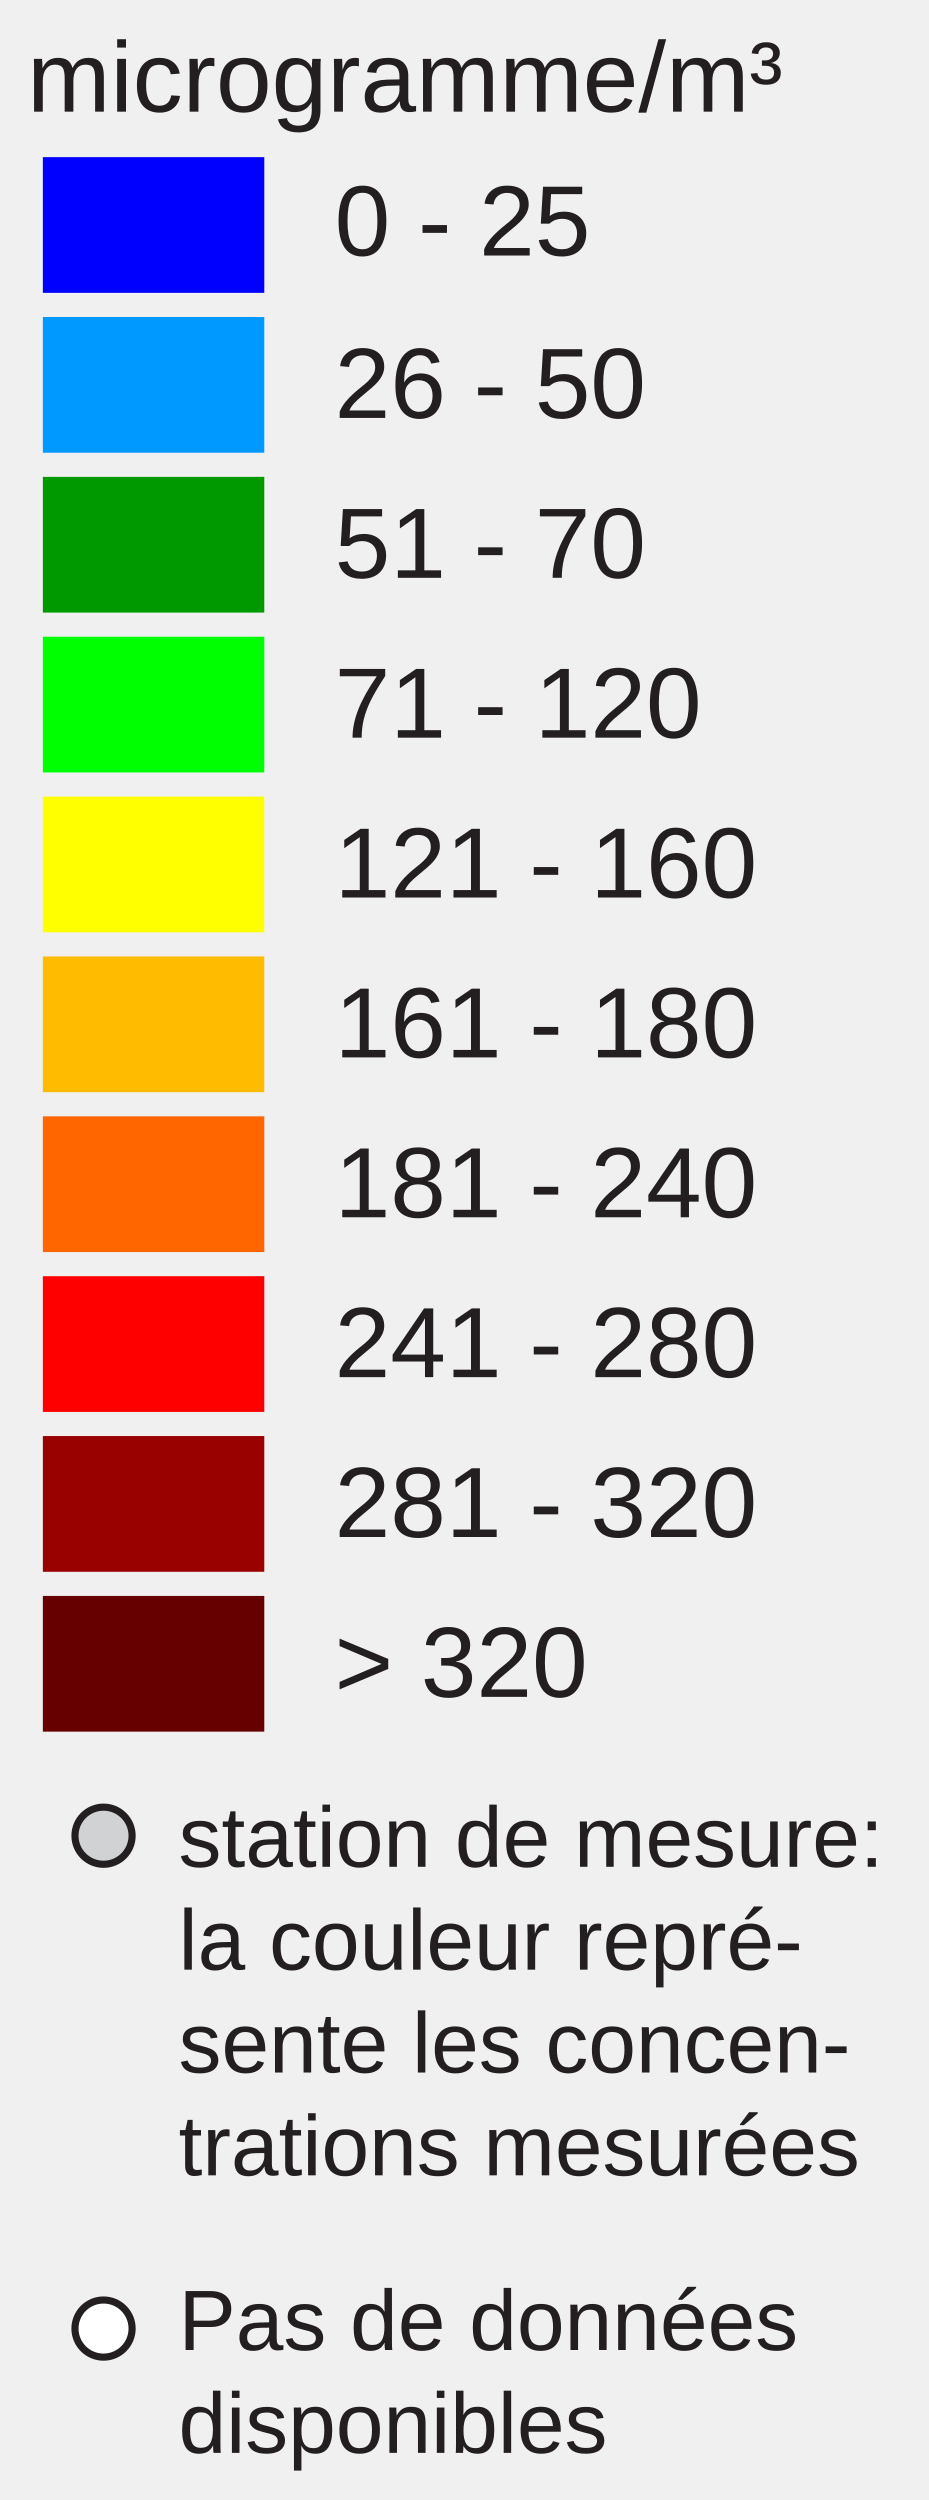
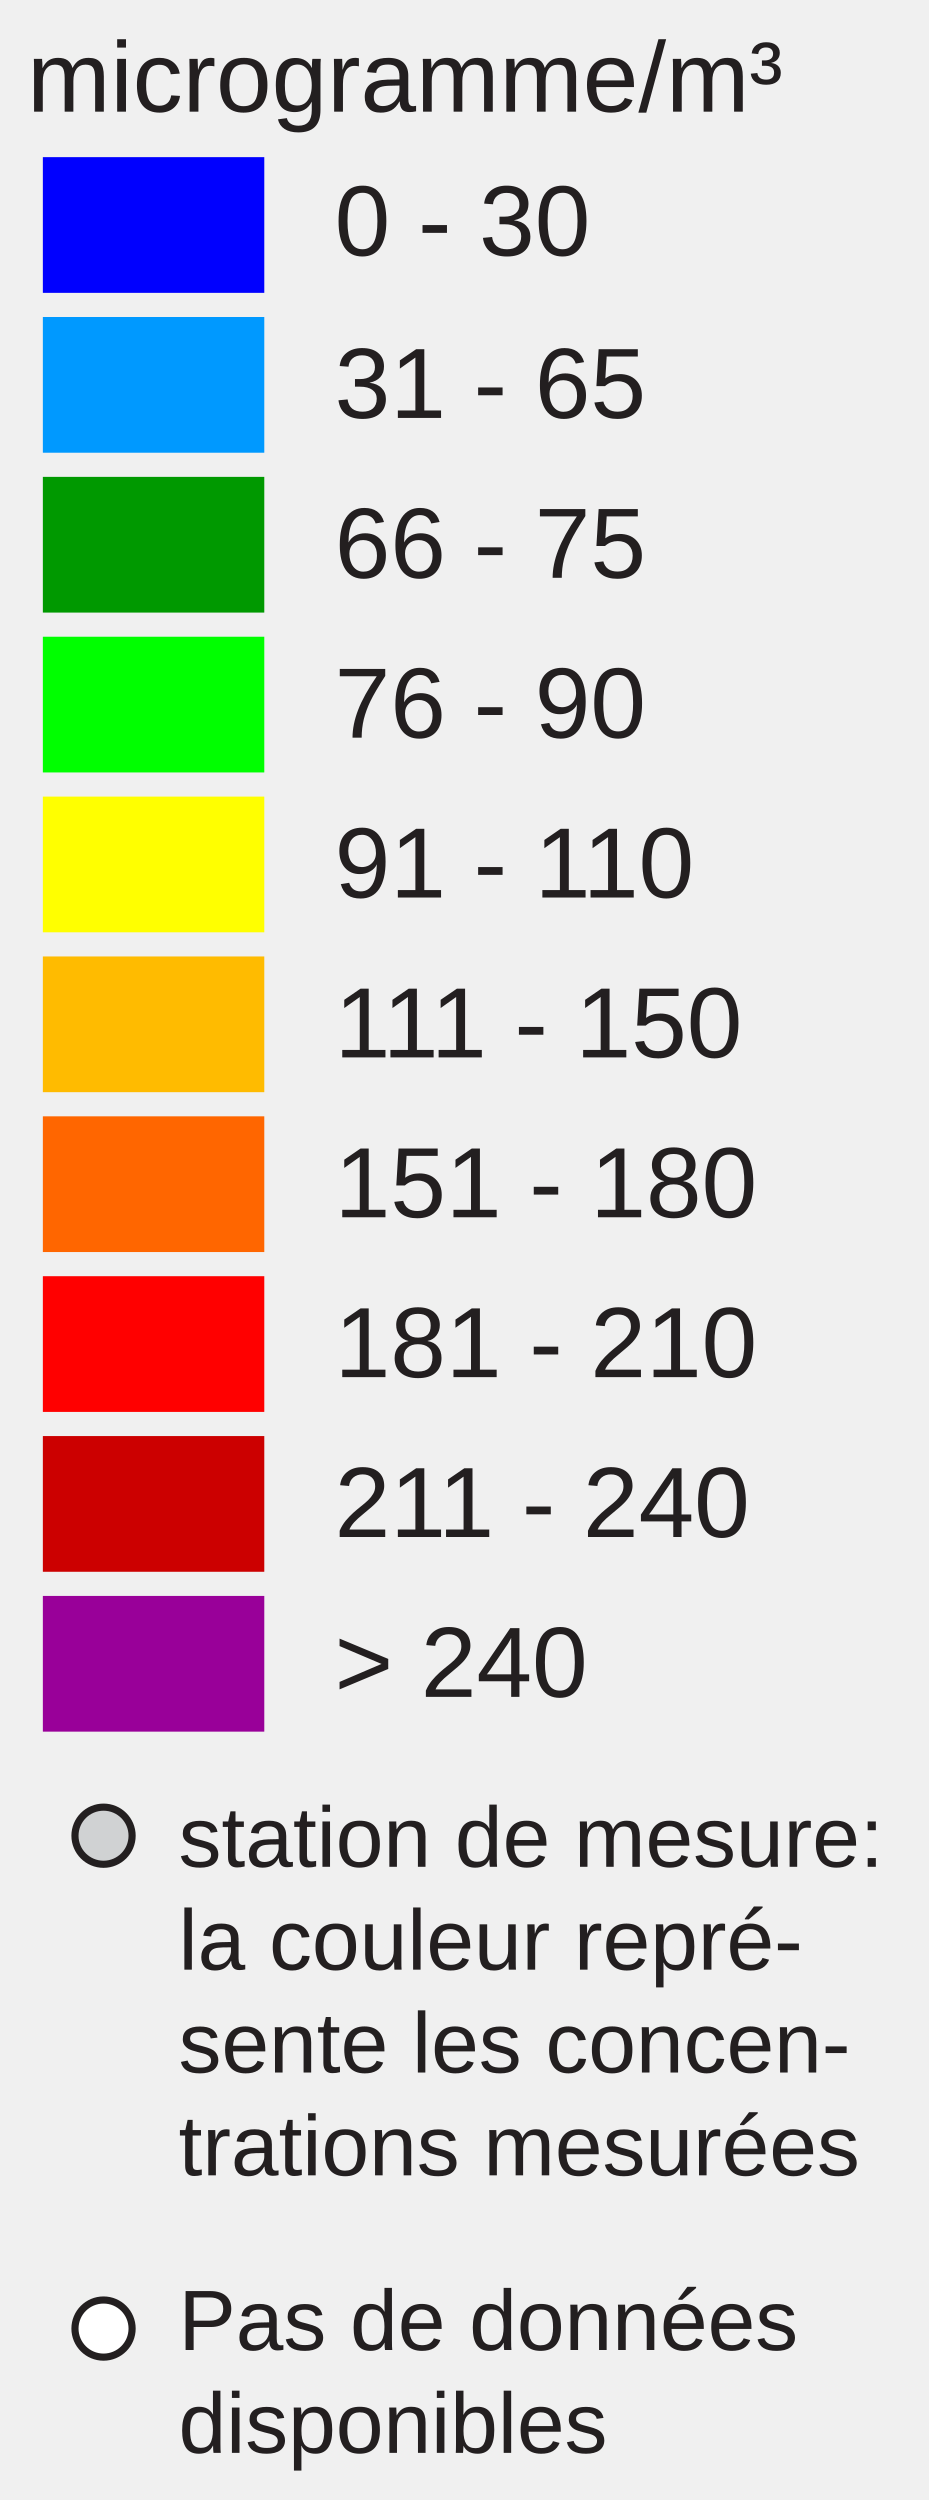
<svg xmlns="http://www.w3.org/2000/svg" version="1.1" id="Layer_1" x="0px" y="0px" width="130px" height="350px" viewBox="0 0 130 350" enable-background="new 0 0 130 350" xml:space="preserve">
  <rect x="6" y="22" fill="#0000FF" width="31" height="19" />
  <rect x="6" y="44.381" fill="#0099FF" width="31" height="19" />
  <rect x="6" y="66.762" fill="#009900" width="31" height="19" />
  <rect x="6" y="89.143" fill="#00FF00" width="31" height="19" />
  <rect x="6" y="111.524" fill="#FFFF00" width="31" height="19" />
  <rect x="6" y="133.905" fill="#FFBB00" width="31" height="19" />
  <rect x="6" y="156.286" fill="#FF6600" width="31" height="19" />
  <rect x="6" y="178.668" fill="#FF0000" width="31" height="19" />
-   <rect x="6" y="201.049" fill="#990000" width="31" height="19" />
-   <rect x="6" y="223.43" fill="#660000" width="31" height="19" />
-   <text transform="matrix(1 0 0 1 46.853 35.7705)" fill="#231F20" font-family="Arial" font-size="14">0 - 25</text>
-   <text transform="matrix(1 0 0 1 46.853 58.5112)" fill="#231F20" font-family="Arial" font-size="14">26 - 50</text>
-   <text transform="matrix(1 0 0 1 46.853 80.8926)" fill="#231F20" font-family="Arial" font-size="14">51 - 70</text>
-   <text transform="matrix(1 0 0 1 46.853 103.2734)" fill="#231F20" font-family="Arial" font-size="14">71 - 120</text>
-   <text transform="matrix(1 0 0 1 46.853 125.6548)" fill="#231F20" font-family="Arial" font-size="14">121 - 160</text>
-   <text transform="matrix(1 0 0 1 46.853 148.0352)" fill="#231F20" font-family="Arial" font-size="14">161 - 180</text>
-   <text transform="matrix(1 0 0 1 46.853 170.417)" fill="#231F20" font-family="Arial" font-size="14">181 - 240</text>
-   <text transform="matrix(1 0 0 1 46.853 192.7988)" fill="#231F20" font-family="Arial" font-size="14">241 - 280</text>
-   <text transform="matrix(1 0 0 1 46.853 215.1797)" fill="#231F20" font-family="Arial" font-size="14">281 - 320</text>
-   <text transform="matrix(1 0 0 1 46.853 237.5605)" fill="#231F20" font-family="Arial" font-size="14">&gt; 320</text>
+   <rect x="6" y="201.049" fill="#CC0000" width="31" height="19" />
+   <rect x="6" y="223.43" fill="#990099" width="31" height="19" />
+   <text transform="matrix(1 0 0 1 46.853 35.7705)" fill="#231F20" font-family="Arial" font-size="14">0 - 30</text>
+   <text transform="matrix(1 0 0 1 46.853 58.5112)" fill="#231F20" font-family="Arial" font-size="14">31 - 65</text>
+   <text transform="matrix(1 0 0 1 46.853 80.8926)" fill="#231F20" font-family="Arial" font-size="14">66 - 75</text>
+   <text transform="matrix(1 0 0 1 46.853 103.2734)" fill="#231F20" font-family="Arial" font-size="14">76 - 90</text>
+   <text transform="matrix(1 0 0 1 46.853 125.6548)" fill="#231F20" font-family="Arial" font-size="14">91 - 110</text>
+   <text transform="matrix(1 0 0 1 46.853 148.0352)" fill="#231F20" font-family="Arial" font-size="14">111 - 150</text>
+   <text transform="matrix(1 0 0 1 46.853 170.417)" fill="#231F20" font-family="Arial" font-size="14">151 - 180</text>
+   <text transform="matrix(1 0 0 1 46.853 192.7988)" fill="#231F20" font-family="Arial" font-size="14">181 - 210</text>
+   <text transform="matrix(1 0 0 1 46.853 215.1797)" fill="#231F20" font-family="Arial" font-size="14">211 - 240</text>
+   <text transform="matrix(1 0 0 1 46.853 237.5605)" fill="#231F20" font-family="Arial" font-size="14">&gt; 240</text>
  <text font-size="14" font-family="Arial" transform="translate(3.8027 15.631)" fill="#231F20">microgramme/m³</text>
  <circle fill="#D0D2D3" stroke="#231F20" stroke-miterlimit="10" cx="14.495" cy="257" r="4" />
  <circle fill="#FFFFFF" stroke="#231F20" stroke-miterlimit="10" cx="14.495" cy="326" r="4" />
  <text font-size="12" font-family="Arial" transform="translate(25 261.35)" fill="#231F20">station de mesure:</text>
  <text font-size="12" font-family="Arial" transform="translate(25 275.75)" fill="#231F20">la couleur repré-</text>
  <text font-size="12" font-family="Arial" transform="translate(25 290.15)" fill="#231F20">sente les concen-</text>
  <text font-size="12" font-family="Arial" transform="translate(25 304.55)" fill="#231F20">trations mesurées</text>
  <text font-size="12" font-family="Arial" transform="translate(25 329)" fill="#231F20">Pas de données</text>
  <text font-size="12" font-family="Arial" transform="translate(25 343.4)" fill="#231F20">disponibles</text>
</svg>
